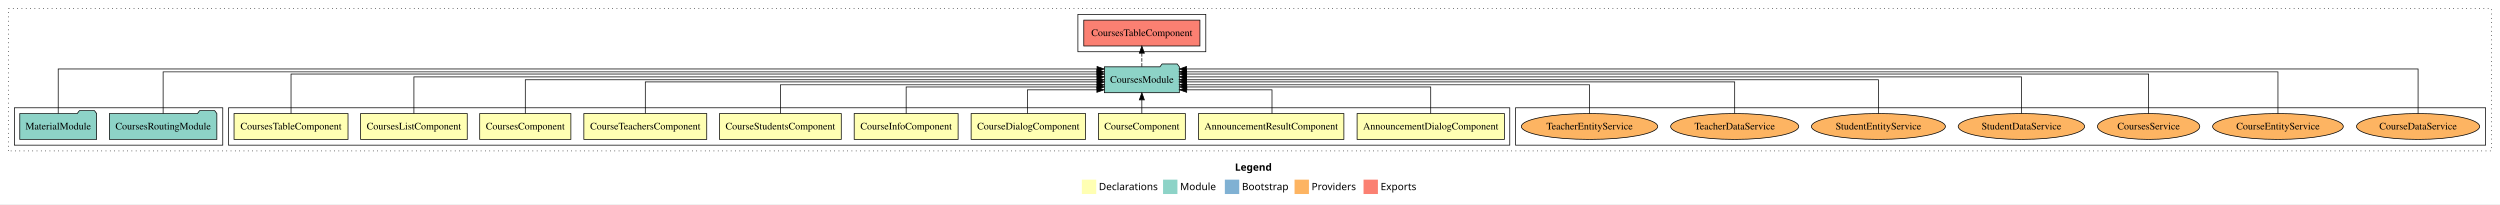
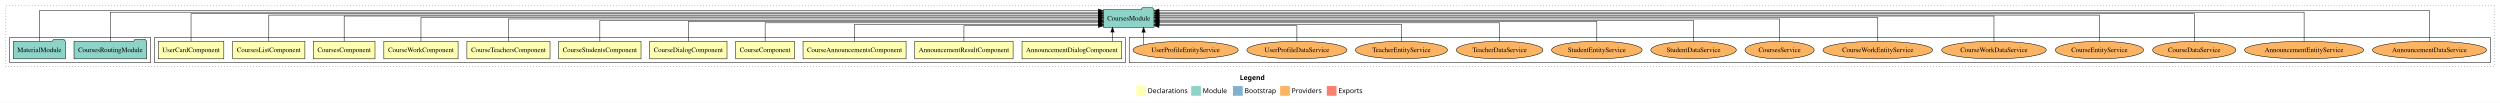
- <svg xmlns="http://www.w3.org/2000/svg" width="3479pt" height="284pt" viewBox="0.00 0.00 3479.00 284.00">
-   <g id="graph0" class="graph" transform="scale(1 1) rotate(0) translate(4 280)">
-     <polygon fill="white" stroke="transparent" points="-4,4 -4,-280 3475,-280 3475,4 -4,4" />
-     <text text-anchor="start" x="1714.51" y="-42.4" font-family="sans-serif" font-weight="bold" font-size="14.00">Legend</text>
-     <polygon fill="#ffffb3" stroke="transparent" points="1501.5,-10 1501.5,-30 1521.5,-30 1521.5,-10 1501.5,-10" />
-     <text text-anchor="start" x="1525.13" y="-15.4" font-family="sans-serif" font-size="14.00">  Declarations</text>
-     <polygon fill="#8dd3c7" stroke="transparent" points="1614.5,-10 1614.5,-30 1634.5,-30 1634.5,-10 1614.5,-10" />
-     <text text-anchor="start" x="1638.23" y="-15.4" font-family="sans-serif" font-size="14.00">  Module</text>
-     <polygon fill="#80b1d3" stroke="transparent" points="1700.5,-10 1700.5,-30 1720.5,-30 1720.5,-10 1700.5,-10" />
-     <text text-anchor="start" x="1724.28" y="-15.4" font-family="sans-serif" font-size="14.00">  Bootstrap</text>
-     <polygon fill="#fdb462" stroke="transparent" points="1797.5,-10 1797.5,-30 1817.5,-30 1817.5,-10 1797.5,-10" />
-     <text text-anchor="start" x="1821.17" y="-15.4" font-family="sans-serif" font-size="14.00">  Providers</text>
-     <polygon fill="#fb8072" stroke="transparent" points="1893.5,-10 1893.5,-30 1913.5,-30 1913.5,-10 1893.5,-10" />
-     <text text-anchor="start" x="1917.23" y="-15.4" font-family="sans-serif" font-size="14.00">  Exports</text>
+ <svg xmlns="http://www.w3.org/2000/svg" width="5143pt" height="211pt" viewBox="0.00 0.00 5143.00 211.00">
+   <g id="graph0" class="graph" transform="scale(1 1) rotate(0) translate(4 207)">
+     <polygon fill="white" stroke="transparent" points="-4,4 -4,-207 5139,-207 5139,4 -4,4" />
+     <text text-anchor="start" x="2546.51" y="-42.4" font-family="sans-serif" font-weight="bold" font-size="14.00">Legend</text>
+     <polygon fill="#ffffb3" stroke="transparent" points="2333.5,-10 2333.5,-30 2353.5,-30 2353.5,-10 2333.5,-10" />
+     <text text-anchor="start" x="2357.13" y="-15.4" font-family="sans-serif" font-size="14.00">  Declarations</text>
+     <polygon fill="#8dd3c7" stroke="transparent" points="2446.5,-10 2446.5,-30 2466.5,-30 2466.5,-10 2446.5,-10" />
+     <text text-anchor="start" x="2470.23" y="-15.4" font-family="sans-serif" font-size="14.00">  Module</text>
+     <polygon fill="#80b1d3" stroke="transparent" points="2532.5,-10 2532.5,-30 2552.5,-30 2552.5,-10 2532.5,-10" />
+     <text text-anchor="start" x="2556.28" y="-15.4" font-family="sans-serif" font-size="14.00">  Bootstrap</text>
+     <polygon fill="#fdb462" stroke="transparent" points="2629.5,-10 2629.5,-30 2649.5,-30 2649.5,-10 2629.5,-10" />
+     <text text-anchor="start" x="2653.17" y="-15.4" font-family="sans-serif" font-size="14.00">  Providers</text>
+     <polygon fill="#fb8072" stroke="transparent" points="2725.5,-10 2725.5,-30 2745.5,-30 2745.5,-10 2725.5,-10" />
+     <text text-anchor="start" x="2749.23" y="-15.4" font-family="sans-serif" font-size="14.00">  Exports</text>
    <g id="clust1" class="cluster">
-       <polygon fill="none" stroke="black" stroke-dasharray="1,5" points="8,-70 8,-268 3463,-268 3463,-70 8,-70" />
-     </g>
-     <g id="clust16" class="cluster">
-       <polygon fill="none" stroke="black" points="2105,-78 2105,-130 3455,-130 3455,-78 2105,-78" />
+       <polygon fill="none" stroke="black" stroke-dasharray="1,5" points="8,-70 8,-195 5127,-195 5127,-70 8,-70" />
+     </g>
+     <g id="clust17" class="cluster">
+       <polygon fill="none" stroke="black" points="2319,-78 2319,-130 5119,-130 5119,-78 2319,-78" />
    </g>
    <g id="clust2" class="cluster">
-       <polygon fill="none" stroke="black" points="314,-78 314,-130 2097,-130 2097,-78 314,-78" />
-     </g>
-     <g id="clust13" class="cluster">
+       <polygon fill="none" stroke="black" points="314,-78 314,-130 2311,-130 2311,-78 314,-78" />
+     </g>
+     <g id="clust14" class="cluster">
      <polygon fill="none" stroke="black" points="16,-78 16,-130 306,-130 306,-78 16,-78" />
    </g>
-     <g id="clust14" class="cluster">
-       <polygon fill="none" stroke="black" points="1496,-208 1496,-260 1674,-260 1674,-208 1496,-208" />
-     </g>
    <g id="node1" class="node">
-       <polygon fill="#ffffb3" stroke="black" points="2089.47,-122 1884.53,-122 1884.53,-86 2089.47,-86 2089.47,-122" />
-       <text text-anchor="middle" x="1987" y="-99.8" font-family="Times,serif" font-size="14.00">AnnouncementDialogComponent</text>
+       <polygon fill="#ffffb3" stroke="black" points="2303.47,-122 2098.53,-122 2098.53,-86 2303.47,-86 2303.47,-122" />
+       <text text-anchor="middle" x="2201" y="-99.8" font-family="Times,serif" font-size="14.00">AnnouncementDialogComponent</text>
+     </g>
+     <g id="node12" class="node">
+       <polygon fill="#8dd3c7" stroke="black" points="2370.15,-187 2367.15,-191 2346.15,-191 2343.15,-187 2265.85,-187 2265.85,-151 2370.15,-151 2370.15,-187" />
+       <text text-anchor="middle" x="2318" y="-164.8" font-family="Times,serif" font-size="14.00">CoursesModule</text>
+     </g>
+     <g id="edge1" class="edge">
+       <path fill="none" stroke="black" d="M2284.58,-122.11C2284.58,-122.11 2284.58,-140.99 2284.58,-140.99" />
+       <polygon fill="black" stroke="black" points="2281.08,-140.99 2284.58,-150.99 2288.08,-140.99 2281.08,-140.99" />
+     </g>
+     <g id="node2" class="node">
+       <polygon fill="#ffffb3" stroke="black" points="2080.14,-122 1877.86,-122 1877.86,-86 2080.14,-86 2080.14,-122" />
+       <text text-anchor="middle" x="1979" y="-99.8" font-family="Times,serif" font-size="14.00">AnnouncementResultComponent</text>
+     </g>
+     <g id="edge2" class="edge">
+       <path fill="none" stroke="black" d="M1979,-122.05C1979,-136.37 1979,-154 1979,-154 1979,-154 2255.77,-154 2255.77,-154" />
+       <polygon fill="black" stroke="black" points="2255.77,-157.5 2265.77,-154 2255.77,-150.5 2255.77,-157.5" />
+     </g>
+     <g id="node3" class="node">
+       <polygon fill="#ffffb3" stroke="black" points="1859.97,-122 1648.03,-122 1648.03,-86 1859.97,-86 1859.97,-122" />
+       <text text-anchor="middle" x="1754" y="-99.8" font-family="Times,serif" font-size="14.00">CourseAnnouncementsComponent</text>
+     </g>
+     <g id="edge3" class="edge">
+       <path fill="none" stroke="black" d="M1754,-122.24C1754,-137.57 1754,-157 1754,-157 1754,-157 2255.7,-157 2255.7,-157" />
+       <polygon fill="black" stroke="black" points="2255.7,-160.5 2265.7,-157 2255.7,-153.5 2255.7,-160.5" />
+     </g>
+     <g id="node4" class="node">
+       <polygon fill="#ffffb3" stroke="black" points="1630.49,-122 1509.51,-122 1509.51,-86 1630.49,-86 1630.49,-122" />
+       <text text-anchor="middle" x="1570" y="-99.8" font-family="Times,serif" font-size="14.00">CourseComponent</text>
+     </g>
+     <g id="edge4" class="edge">
+       <path fill="none" stroke="black" d="M1570,-122.03C1570,-138.4 1570,-160 1570,-160 1570,-160 2255.7,-160 2255.7,-160" />
+       <polygon fill="black" stroke="black" points="2255.7,-163.5 2265.7,-160 2255.7,-156.5 2255.7,-163.5" />
+     </g>
+     <g id="node5" class="node">
+       <polygon fill="#ffffb3" stroke="black" points="1491.59,-122 1332.41,-122 1332.41,-86 1491.59,-86 1491.59,-122" />
+       <text text-anchor="middle" x="1412" y="-99.8" font-family="Times,serif" font-size="14.00">CourseDialogComponent</text>
+     </g>
+     <g id="edge5" class="edge">
+       <path fill="none" stroke="black" d="M1412,-122.02C1412,-139.37 1412,-163 1412,-163 1412,-163 2255.7,-163 2255.7,-163" />
+       <polygon fill="black" stroke="black" points="2255.7,-166.5 2265.7,-163 2255.7,-159.5 2255.7,-166.5" />
+     </g>
+     <g id="node6" class="node">
+       <polygon fill="#ffffb3" stroke="black" points="1314.71,-122 1145.29,-122 1145.29,-86 1314.71,-86 1314.71,-122" />
+       <text text-anchor="middle" x="1230" y="-99.8" font-family="Times,serif" font-size="14.00">CourseStudentsComponent</text>
+     </g>
+     <g id="edge6" class="edge">
+       <path fill="none" stroke="black" d="M1230,-122.3C1230,-140.27 1230,-165 1230,-165 1230,-165 2255.52,-165 2255.52,-165" />
+       <polygon fill="black" stroke="black" points="2255.52,-168.5 2265.52,-165 2255.52,-161.5 2255.52,-168.5" />
+     </g>
+     <g id="node7" class="node">
+       <polygon fill="#ffffb3" stroke="black" points="1127.51,-122 956.49,-122 956.49,-86 1127.51,-86 1127.51,-122" />
+       <text text-anchor="middle" x="1042" y="-99.8" font-family="Times,serif" font-size="14.00">CourseTeachersComponent</text>
+     </g>
+     <g id="edge7" class="edge">
+       <path fill="none" stroke="black" d="M1042,-122.17C1042,-141.09 1042,-168 1042,-168 1042,-168 2255.6,-168 2255.6,-168" />
+       <polygon fill="black" stroke="black" points="2255.6,-171.5 2265.6,-168 2255.6,-164.5 2255.6,-171.5" />
+     </g>
+     <g id="node8" class="node">
+       <polygon fill="#ffffb3" stroke="black" points="938.36,-122 785.64,-122 785.64,-86 938.36,-86 938.36,-122" />
+       <text text-anchor="middle" x="862" y="-99.8" font-family="Times,serif" font-size="14.00">CourseWorkComponent</text>
+     </g>
+     <g id="edge8" class="edge">
+       <path fill="none" stroke="black" d="M862,-122.31C862,-142.15 862,-171 862,-171 862,-171 2255.75,-171 2255.75,-171" />
+       <polygon fill="black" stroke="black" points="2255.75,-174.5 2265.75,-171 2255.75,-167.5 2255.75,-174.5" />
+     </g>
+     <g id="node9" class="node">
+       <polygon fill="#ffffb3" stroke="black" points="767.43,-122 640.57,-122 640.57,-86 767.43,-86 767.43,-122" />
+       <text text-anchor="middle" x="704" y="-99.8" font-family="Times,serif" font-size="14.00">CoursesComponent</text>
+     </g>
+     <g id="edge9" class="edge">
+       <path fill="none" stroke="black" d="M704,-122.03C704,-142.77 704,-174 704,-174 704,-174 2255.67,-174 2255.67,-174" />
+       <polygon fill="black" stroke="black" points="2255.67,-177.5 2265.67,-174 2255.67,-170.5 2255.67,-177.5" />
+     </g>
+     <g id="node10" class="node">
+       <polygon fill="#ffffb3" stroke="black" points="623.21,-122 474.79,-122 474.79,-86 623.21,-86 623.21,-122" />
+       <text text-anchor="middle" x="549" y="-99.8" font-family="Times,serif" font-size="14.00">CoursesListComponent</text>
+     </g>
+     <g id="edge10" class="edge">
+       <path fill="none" stroke="black" d="M549,-122.17C549,-143.5 549,-176 549,-176 549,-176 2255.54,-176 2255.54,-176" />
+       <polygon fill="black" stroke="black" points="2255.54,-179.5 2265.54,-176 2255.54,-172.5 2255.54,-179.5" />
    </g>
    <g id="node11" class="node">
-       <polygon fill="#8dd3c7" stroke="black" points="1637.15,-187 1634.15,-191 1613.15,-191 1610.15,-187 1532.85,-187 1532.85,-151 1637.15,-151 1637.15,-187" />
-       <text text-anchor="middle" x="1585" y="-164.8" font-family="Times,serif" font-size="14.00">CoursesModule</text>
-     </g>
-     <g id="edge1" class="edge">
-       <path fill="none" stroke="black" d="M1987,-122.01C1987,-138.05 1987,-159 1987,-159 1987,-159 1647.55,-159 1647.55,-159" />
-       <polygon fill="black" stroke="black" points="1647.55,-155.5 1637.55,-159 1647.55,-162.5 1647.55,-155.5" />
-     </g>
-     <g id="node2" class="node">
-       <polygon fill="#ffffb3" stroke="black" points="1866.14,-122 1663.86,-122 1663.86,-86 1866.14,-86 1866.14,-122" />
-       <text text-anchor="middle" x="1765" y="-99.8" font-family="Times,serif" font-size="14.00">AnnouncementResultComponent</text>
-     </g>
-     <g id="edge2" class="edge">
-       <path fill="none" stroke="black" d="M1766.11,-122.12C1766.11,-136.78 1766.11,-155 1766.11,-155 1766.11,-155 1647.39,-155 1647.39,-155" />
-       <polygon fill="black" stroke="black" points="1647.39,-151.5 1637.39,-155 1647.38,-158.5 1647.39,-151.5" />
-     </g>
-     <g id="node3" class="node">
-       <polygon fill="#ffffb3" stroke="black" points="1645.49,-122 1524.51,-122 1524.51,-86 1645.49,-86 1645.49,-122" />
-       <text text-anchor="middle" x="1585" y="-99.8" font-family="Times,serif" font-size="14.00">CourseComponent</text>
-     </g>
-     <g id="edge3" class="edge">
-       <path fill="none" stroke="black" d="M1585,-122.11C1585,-122.11 1585,-140.99 1585,-140.99" />
-       <polygon fill="black" stroke="black" points="1581.5,-140.99 1585,-150.99 1588.5,-140.99 1581.5,-140.99" />
-     </g>
-     <g id="node4" class="node">
-       <polygon fill="#ffffb3" stroke="black" points="1506.59,-122 1347.41,-122 1347.41,-86 1506.59,-86 1506.59,-122" />
-       <text text-anchor="middle" x="1427" y="-99.8" font-family="Times,serif" font-size="14.00">CourseDialogComponent</text>
-     </g>
-     <g id="edge4" class="edge">
-       <path fill="none" stroke="black" d="M1425.78,-122.12C1425.78,-136.78 1425.78,-155 1425.78,-155 1425.78,-155 1522.42,-155 1522.42,-155" />
-       <polygon fill="black" stroke="black" points="1522.42,-158.5 1532.42,-155 1522.42,-151.5 1522.42,-158.5" />
-     </g>
-     <g id="node5" class="node">
-       <polygon fill="#ffffb3" stroke="black" points="1329.31,-122 1184.69,-122 1184.69,-86 1329.31,-86 1329.31,-122" />
-       <text text-anchor="middle" x="1257" y="-99.8" font-family="Times,serif" font-size="14.00">CourseInfoComponent</text>
-     </g>
-     <g id="edge5" class="edge">
-       <path fill="none" stroke="black" d="M1257,-122.01C1257,-138.05 1257,-159 1257,-159 1257,-159 1522.66,-159 1522.66,-159" />
-       <polygon fill="black" stroke="black" points="1522.66,-162.5 1532.66,-159 1522.66,-155.5 1522.66,-162.5" />
-     </g>
-     <g id="node6" class="node">
-       <polygon fill="#ffffb3" stroke="black" points="1166.71,-122 997.29,-122 997.29,-86 1166.71,-86 1166.71,-122" />
-       <text text-anchor="middle" x="1082" y="-99.8" font-family="Times,serif" font-size="14.00">CourseStudentsComponent</text>
-     </g>
-     <g id="edge6" class="edge">
-       <path fill="none" stroke="black" d="M1082,-122.03C1082,-139.06 1082,-162 1082,-162 1082,-162 1522.59,-162 1522.59,-162" />
-       <polygon fill="black" stroke="black" points="1522.59,-165.5 1532.59,-162 1522.59,-158.5 1522.59,-165.5" />
-     </g>
-     <g id="node7" class="node">
-       <polygon fill="#ffffb3" stroke="black" points="979.51,-122 808.49,-122 808.49,-86 979.51,-86 979.51,-122" />
-       <text text-anchor="middle" x="894" y="-99.8" font-family="Times,serif" font-size="14.00">CourseTeachersComponent</text>
-     </g>
-     <g id="edge7" class="edge">
-       <path fill="none" stroke="black" d="M894,-122.27C894,-140.56 894,-166 894,-166 894,-166 1522.78,-166 1522.78,-166" />
-       <polygon fill="black" stroke="black" points="1522.78,-169.5 1532.78,-166 1522.78,-162.5 1522.78,-169.5" />
-     </g>
-     <g id="node8" class="node">
-       <polygon fill="#ffffb3" stroke="black" points="790.43,-122 663.57,-122 663.57,-86 790.43,-86 790.43,-122" />
-       <text text-anchor="middle" x="727" y="-99.8" font-family="Times,serif" font-size="14.00">CoursesComponent</text>
-     </g>
-     <g id="edge8" class="edge">
-       <path fill="none" stroke="black" d="M727,-122.11C727,-141.34 727,-169 727,-169 727,-169 1522.62,-169 1522.62,-169" />
-       <polygon fill="black" stroke="black" points="1522.62,-172.5 1532.62,-169 1522.62,-165.5 1522.62,-172.5" />
-     </g>
-     <g id="node9" class="node">
-       <polygon fill="#ffffb3" stroke="black" points="646.21,-122 497.79,-122 497.79,-86 646.21,-86 646.21,-122" />
-       <text text-anchor="middle" x="572" y="-99.8" font-family="Times,serif" font-size="14.00">CoursesListComponent</text>
-     </g>
-     <g id="edge9" class="edge">
-       <path fill="none" stroke="black" d="M572,-122.13C572,-142.57 572,-173 572,-173 572,-173 1522.67,-173 1522.67,-173" />
-       <polygon fill="black" stroke="black" points="1522.67,-176.5 1532.67,-173 1522.67,-169.5 1522.67,-176.5" />
-     </g>
-     <g id="node10" class="node">
-       <polygon fill="#ffffb3" stroke="black" points="480.31,-122 321.69,-122 321.69,-86 480.31,-86 480.31,-122" />
-       <text text-anchor="middle" x="401" y="-99.8" font-family="Times,serif" font-size="14.00">CoursesTableComponent</text>
-     </g>
-     <g id="edge10" class="edge">
-       <path fill="none" stroke="black" d="M401,-122.04C401,-143.66 401,-177 401,-177 401,-177 1522.6,-177 1522.6,-177" />
-       <polygon fill="black" stroke="black" points="1522.6,-180.5 1532.6,-177 1522.6,-173.5 1522.6,-180.5" />
-     </g>
-     <g id="node14" class="node">
-       <polygon fill="#fb8072" stroke="black" points="1665.81,-252 1504.19,-252 1504.19,-216 1665.81,-216 1665.81,-252" />
-       <text text-anchor="middle" x="1585" y="-229.8" font-family="Times,serif" font-size="14.00">CoursesTableComponent </text>
-     </g>
-     <g id="edge13" class="edge">
-       <path fill="none" stroke="black" stroke-dasharray="5,2" d="M1585,-187.11C1585,-187.11 1585,-205.99 1585,-205.99" />
-       <polygon fill="black" stroke="black" points="1581.5,-205.99 1585,-215.99 1588.5,-205.99 1581.5,-205.99" />
-     </g>
-     <g id="node12" class="node">
+       <polygon fill="#ffffb3" stroke="black" points="456.47,-122 321.53,-122 321.53,-86 456.47,-86 456.47,-122" />
+       <text text-anchor="middle" x="389" y="-99.8" font-family="Times,serif" font-size="14.00">UserCardComponent</text>
+     </g>
+     <g id="edge11" class="edge">
+       <path fill="none" stroke="black" d="M389,-122.16C389,-144.35 389,-179 389,-179 389,-179 2255.65,-179 2255.65,-179" />
+       <polygon fill="black" stroke="black" points="2255.65,-182.5 2265.65,-179 2255.65,-175.5 2255.65,-182.5" />
+     </g>
+     <g id="node13" class="node">
      <polygon fill="#8dd3c7" stroke="black" points="297.77,-122 294.77,-126 273.77,-126 270.77,-122 148.23,-122 148.23,-86 297.77,-86 297.77,-122" />
      <text text-anchor="middle" x="223" y="-99.8" font-family="Times,serif" font-size="14.00">CoursesRoutingModule</text>
    </g>
-     <g id="edge11" class="edge">
-       <path fill="none" stroke="black" d="M223,-122.01C223,-144.49 223,-180 223,-180 223,-180 1522.44,-180 1522.44,-180" />
-       <polygon fill="black" stroke="black" points="1522.44,-183.5 1532.44,-180 1522.44,-176.5 1522.44,-183.5" />
-     </g>
-     <g id="node13" class="node">
+     <g id="edge12" class="edge">
+       <path fill="none" stroke="black" d="M223,-122.09C223,-145.13 223,-182 223,-182 223,-182 2255.69,-182 2255.69,-182" />
+       <polygon fill="black" stroke="black" points="2255.69,-185.5 2265.69,-182 2255.69,-178.5 2255.69,-185.5" />
+     </g>
+     <g id="node14" class="node">
      <polygon fill="#8dd3c7" stroke="black" points="130.47,-122 127.47,-126 106.47,-126 103.47,-122 23.53,-122 23.53,-86 130.47,-86 130.47,-122" />
      <text text-anchor="middle" x="77" y="-99.8" font-family="Times,serif" font-size="14.00">MaterialModule</text>
    </g>
-     <g id="edge12" class="edge">
-       <path fill="none" stroke="black" d="M77,-122.15C77,-145.76 77,-184 77,-184 77,-184 1522.65,-184 1522.65,-184" />
-       <polygon fill="black" stroke="black" points="1522.65,-187.5 1532.65,-184 1522.65,-180.5 1522.65,-187.5" />
+     <g id="edge13" class="edge">
+       <path fill="none" stroke="black" d="M77,-122.38C77,-146.28 77,-185 77,-185 77,-185 2255.63,-185 2255.63,-185" />
+       <polygon fill="black" stroke="black" points="2255.63,-188.5 2265.63,-185 2255.63,-181.5 2255.63,-188.5" />
    </g>
    <g id="node15" class="node">
-       <ellipse fill="#fdb462" stroke="black" cx="3361" cy="-104" rx="85.65" ry="18" />
-       <text text-anchor="middle" x="3361" y="-99.8" font-family="Times,serif" font-size="14.00">CourseDataService</text>
+       <ellipse fill="#fdb462" stroke="black" cx="4994" cy="-104" rx="117.44" ry="18" />
+       <text text-anchor="middle" x="4994" y="-99.8" font-family="Times,serif" font-size="14.00">AnnouncementDataService</text>
    </g>
    <g id="edge14" class="edge">
-       <path fill="none" stroke="black" d="M3361,-122.15C3361,-145.76 3361,-184 3361,-184 3361,-184 1647.19,-184 1647.19,-184" />
-       <polygon fill="black" stroke="black" points="1647.19,-180.5 1637.19,-184 1647.19,-187.5 1647.19,-180.5" />
+       <path fill="none" stroke="black" d="M4994,-122.38C4994,-146.28 4994,-185 4994,-185 4994,-185 2380.25,-185 2380.25,-185" />
+       <polygon fill="black" stroke="black" points="2380.25,-181.5 2370.25,-185 2380.25,-188.5 2380.25,-181.5" />
    </g>
    <g id="node16" class="node">
-       <ellipse fill="#fdb462" stroke="black" cx="3166" cy="-104" rx="90.91" ry="18" />
-       <text text-anchor="middle" x="3166" y="-99.8" font-family="Times,serif" font-size="14.00">CourseEntityService</text>
+       <ellipse fill="#fdb462" stroke="black" cx="4736" cy="-104" rx="122.69" ry="18" />
+       <text text-anchor="middle" x="4736" y="-99.8" font-family="Times,serif" font-size="14.00">AnnouncementEntityService</text>
    </g>
    <g id="edge15" class="edge">
-       <path fill="none" stroke="black" d="M3166,-122.01C3166,-144.49 3166,-180 3166,-180 3166,-180 1647.15,-180 1647.15,-180" />
-       <polygon fill="black" stroke="black" points="1647.15,-176.5 1637.15,-180 1647.15,-183.5 1647.15,-176.5" />
+       <path fill="none" stroke="black" d="M4736,-122.09C4736,-145.13 4736,-182 4736,-182 4736,-182 2380.19,-182 2380.19,-182" />
+       <polygon fill="black" stroke="black" points="2380.19,-178.5 2370.19,-182 2380.19,-185.5 2380.19,-178.5" />
    </g>
    <g id="node17" class="node">
-       <ellipse fill="#fdb462" stroke="black" cx="2986" cy="-104" rx="71.2" ry="18" />
-       <text text-anchor="middle" x="2986" y="-99.8" font-family="Times,serif" font-size="14.00">CoursesService</text>
+       <ellipse fill="#fdb462" stroke="black" cx="4510" cy="-104" rx="85.65" ry="18" />
+       <text text-anchor="middle" x="4510" y="-99.8" font-family="Times,serif" font-size="14.00">CourseDataService</text>
    </g>
    <g id="edge16" class="edge">
-       <path fill="none" stroke="black" d="M2986,-122.04C2986,-143.66 2986,-177 2986,-177 2986,-177 1647.36,-177 1647.36,-177" />
-       <polygon fill="black" stroke="black" points="1647.36,-173.5 1637.36,-177 1647.36,-180.5 1647.36,-173.5" />
+       <path fill="none" stroke="black" d="M4510,-122.16C4510,-144.35 4510,-179 4510,-179 4510,-179 2380.29,-179 2380.29,-179" />
+       <polygon fill="black" stroke="black" points="2380.29,-175.5 2370.29,-179 2380.29,-182.5 2380.29,-175.5" />
    </g>
    <g id="node18" class="node">
-       <ellipse fill="#fdb462" stroke="black" cx="2809" cy="-104" rx="87.96" ry="18" />
-       <text text-anchor="middle" x="2809" y="-99.8" font-family="Times,serif" font-size="14.00">StudentDataService</text>
+       <ellipse fill="#fdb462" stroke="black" cx="4315" cy="-104" rx="90.91" ry="18" />
+       <text text-anchor="middle" x="4315" y="-99.8" font-family="Times,serif" font-size="14.00">CourseEntityService</text>
    </g>
    <g id="edge17" class="edge">
-       <path fill="none" stroke="black" d="M2809,-122.13C2809,-142.57 2809,-173 2809,-173 2809,-173 1647.2,-173 1647.2,-173" />
-       <polygon fill="black" stroke="black" points="1647.2,-169.5 1637.2,-173 1647.2,-176.5 1647.2,-169.5" />
+       <path fill="none" stroke="black" d="M4315,-122.17C4315,-143.5 4315,-176 4315,-176 4315,-176 2380.39,-176 2380.39,-176" />
+       <polygon fill="black" stroke="black" points="2380.39,-172.5 2370.39,-176 2380.39,-179.5 2380.39,-172.5" />
    </g>
    <g id="node19" class="node">
-       <ellipse fill="#fdb462" stroke="black" cx="2610" cy="-104" rx="93.21" ry="18" />
-       <text text-anchor="middle" x="2610" y="-99.8" font-family="Times,serif" font-size="14.00">StudentEntityService</text>
+       <ellipse fill="#fdb462" stroke="black" cx="4098" cy="-104" rx="107.62" ry="18" />
+       <text text-anchor="middle" x="4098" y="-99.8" font-family="Times,serif" font-size="14.00">CourseWorkDataService</text>
    </g>
    <g id="edge18" class="edge">
-       <path fill="none" stroke="black" d="M2610,-122.11C2610,-141.34 2610,-169 2610,-169 2610,-169 1647.24,-169 1647.24,-169" />
-       <polygon fill="black" stroke="black" points="1647.24,-165.5 1637.24,-169 1647.24,-172.5 1647.24,-165.5" />
+       <path fill="none" stroke="black" d="M4098,-122.03C4098,-142.77 4098,-174 4098,-174 4098,-174 2380.31,-174 2380.31,-174" />
+       <polygon fill="black" stroke="black" points="2380.31,-170.5 2370.31,-174 2380.31,-177.5 2380.31,-170.5" />
    </g>
    <g id="node20" class="node">
-       <ellipse fill="#fdb462" stroke="black" cx="2410" cy="-104" rx="89.12" ry="18" />
-       <text text-anchor="middle" x="2410" y="-99.8" font-family="Times,serif" font-size="14.00">TeacherDataService</text>
+       <ellipse fill="#fdb462" stroke="black" cx="3859" cy="-104" rx="112.88" ry="18" />
+       <text text-anchor="middle" x="3859" y="-99.8" font-family="Times,serif" font-size="14.00">CourseWorkEntityService</text>
    </g>
    <g id="edge19" class="edge">
-       <path fill="none" stroke="black" d="M2410,-122.27C2410,-140.56 2410,-166 2410,-166 2410,-166 1647.23,-166 1647.23,-166" />
-       <polygon fill="black" stroke="black" points="1647.23,-162.5 1637.23,-166 1647.23,-169.5 1647.23,-162.5" />
+       <path fill="none" stroke="black" d="M3859,-122.31C3859,-142.15 3859,-171 3859,-171 3859,-171 2380.15,-171 2380.15,-171" />
+       <polygon fill="black" stroke="black" points="2380.15,-167.5 2370.15,-171 2380.15,-174.5 2380.15,-167.5" />
    </g>
    <g id="node21" class="node">
-       <ellipse fill="#fdb462" stroke="black" cx="2208" cy="-104" rx="94.88" ry="18" />
-       <text text-anchor="middle" x="2208" y="-99.8" font-family="Times,serif" font-size="14.00">TeacherEntityService</text>
+       <ellipse fill="#fdb462" stroke="black" cx="3657" cy="-104" rx="71.2" ry="18" />
+       <text text-anchor="middle" x="3657" y="-99.8" font-family="Times,serif" font-size="14.00">CoursesService</text>
    </g>
    <g id="edge20" class="edge">
-       <path fill="none" stroke="black" d="M2208,-122.03C2208,-139.06 2208,-162 2208,-162 2208,-162 1647.31,-162 1647.31,-162" />
-       <polygon fill="black" stroke="black" points="1647.31,-158.5 1637.31,-162 1647.31,-165.5 1647.31,-158.5" />
+       <path fill="none" stroke="black" d="M3657,-122.17C3657,-141.09 3657,-168 3657,-168 3657,-168 2380.49,-168 2380.49,-168" />
+       <polygon fill="black" stroke="black" points="2380.49,-164.5 2370.49,-168 2380.49,-171.5 2380.49,-164.5" />
+     </g>
+     <g id="node22" class="node">
+       <ellipse fill="#fdb462" stroke="black" cx="3480" cy="-104" rx="87.96" ry="18" />
+       <text text-anchor="middle" x="3480" y="-99.8" font-family="Times,serif" font-size="14.00">StudentDataService</text>
+     </g>
+     <g id="edge21" class="edge">
+       <path fill="none" stroke="black" d="M3480,-122.3C3480,-140.27 3480,-165 3480,-165 3480,-165 2380.19,-165 2380.19,-165" />
+       <polygon fill="black" stroke="black" points="2380.19,-161.5 2370.19,-165 2380.19,-168.5 2380.19,-161.5" />
+     </g>
+     <g id="node23" class="node">
+       <ellipse fill="#fdb462" stroke="black" cx="3281" cy="-104" rx="93.21" ry="18" />
+       <text text-anchor="middle" x="3281" y="-99.8" font-family="Times,serif" font-size="14.00">StudentEntityService</text>
+     </g>
+     <g id="edge22" class="edge">
+       <path fill="none" stroke="black" d="M3281,-122.02C3281,-139.37 3281,-163 3281,-163 3281,-163 2380.46,-163 2380.46,-163" />
+       <polygon fill="black" stroke="black" points="2380.46,-159.5 2370.46,-163 2380.46,-166.5 2380.46,-159.5" />
+     </g>
+     <g id="node24" class="node">
+       <ellipse fill="#fdb462" stroke="black" cx="3081" cy="-104" rx="89.12" ry="18" />
+       <text text-anchor="middle" x="3081" y="-99.8" font-family="Times,serif" font-size="14.00">TeacherDataService</text>
+     </g>
+     <g id="edge23" class="edge">
+       <path fill="none" stroke="black" d="M3081,-122.03C3081,-138.4 3081,-160 3081,-160 3081,-160 2380.44,-160 2380.44,-160" />
+       <polygon fill="black" stroke="black" points="2380.44,-156.5 2370.44,-160 2380.44,-163.5 2380.44,-156.5" />
+     </g>
+     <g id="node25" class="node">
+       <ellipse fill="#fdb462" stroke="black" cx="2879" cy="-104" rx="94.88" ry="18" />
+       <text text-anchor="middle" x="2879" y="-99.8" font-family="Times,serif" font-size="14.00">TeacherEntityService</text>
+     </g>
+     <g id="edge24" class="edge">
+       <path fill="none" stroke="black" d="M2879,-122.24C2879,-137.57 2879,-157 2879,-157 2879,-157 2380.27,-157 2380.27,-157" />
+       <polygon fill="black" stroke="black" points="2380.27,-153.5 2370.27,-157 2380.27,-160.5 2380.27,-153.5" />
+     </g>
+     <g id="node26" class="node">
+       <ellipse fill="#fdb462" stroke="black" cx="2664" cy="-104" rx="102.96" ry="18" />
+       <text text-anchor="middle" x="2664" y="-99.8" font-family="Times,serif" font-size="14.00">UserProfileDataService</text>
+     </g>
+     <g id="edge25" class="edge">
+       <path fill="none" stroke="black" d="M2664,-122.05C2664,-136.37 2664,-154 2664,-154 2664,-154 2380.17,-154 2380.17,-154" />
+       <polygon fill="black" stroke="black" points="2380.17,-150.5 2370.17,-154 2380.17,-157.5 2380.17,-150.5" />
+     </g>
+     <g id="node27" class="node">
+       <ellipse fill="#fdb462" stroke="black" cx="2435" cy="-104" rx="108.22" ry="18" />
+       <text text-anchor="middle" x="2435" y="-99.8" font-family="Times,serif" font-size="14.00">UserProfileEntityService</text>
+     </g>
+     <g id="edge26" class="edge">
+       <path fill="none" stroke="black" d="M2348.61,-115.03C2348.61,-115.03 2348.61,-140.78 2348.61,-140.78" />
+       <polygon fill="black" stroke="black" points="2345.11,-140.78 2348.61,-150.78 2352.11,-140.78 2345.11,-140.78" />
    </g>
  </g>
</svg>
